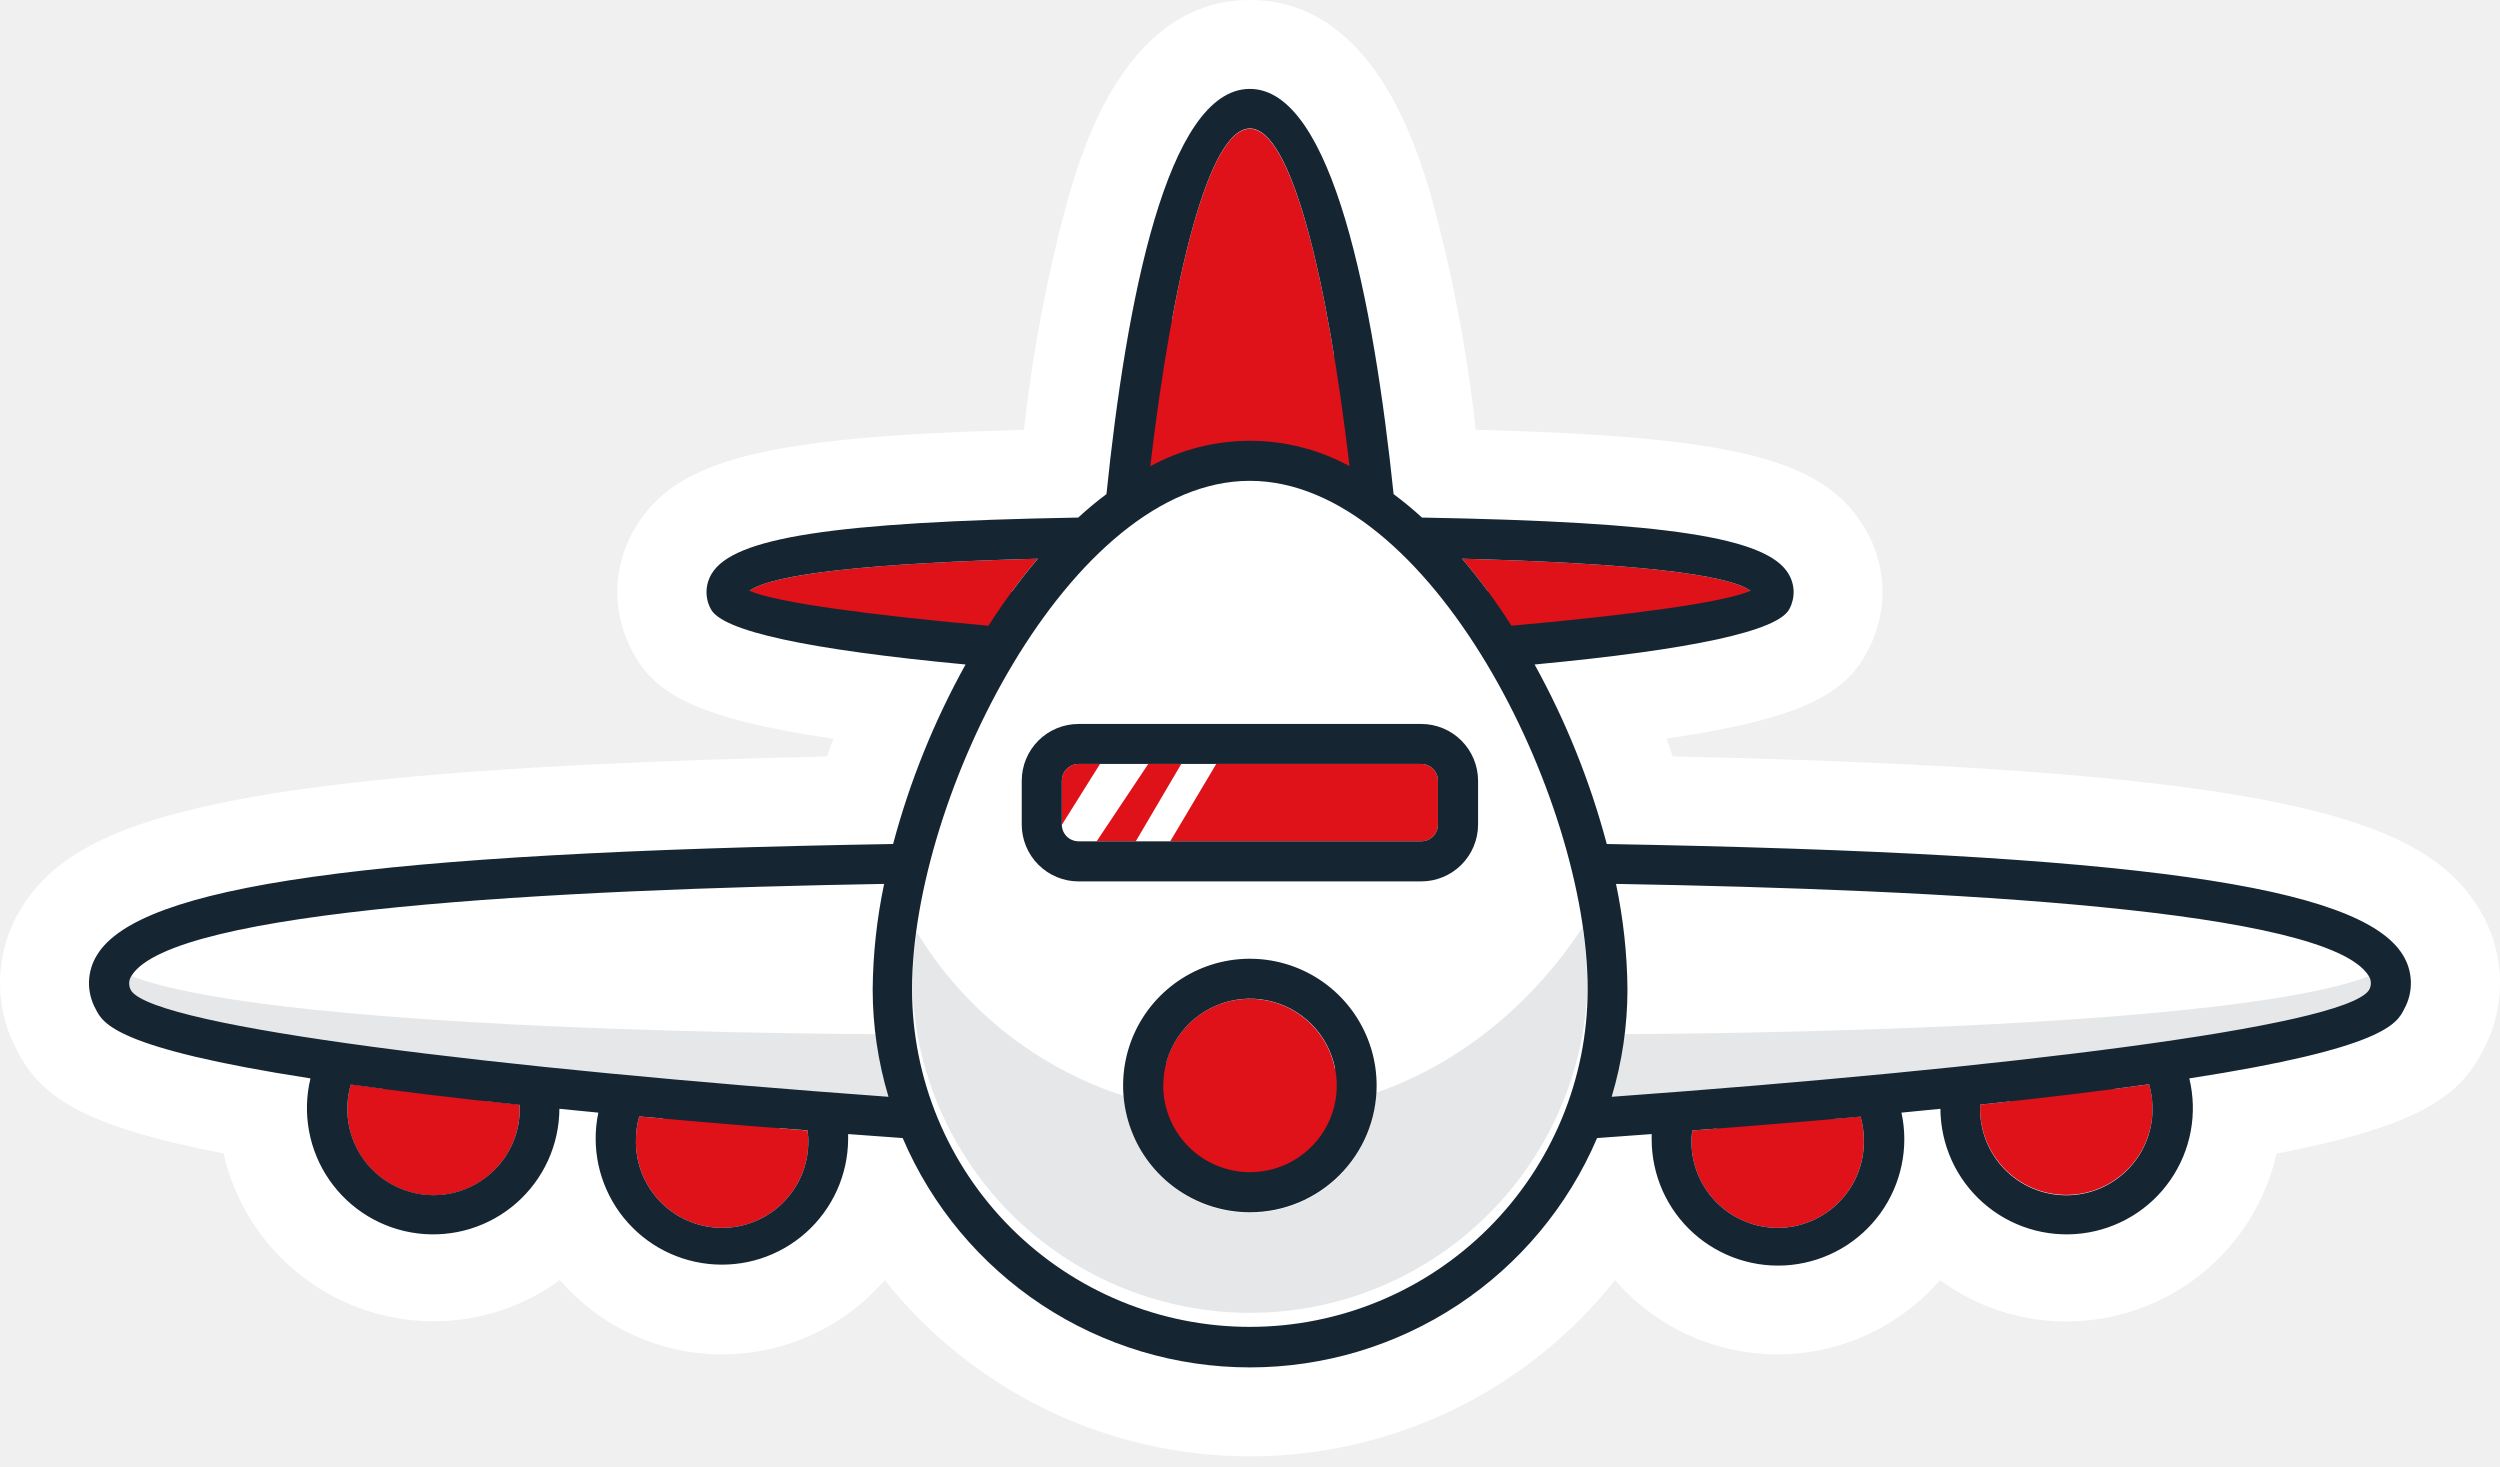
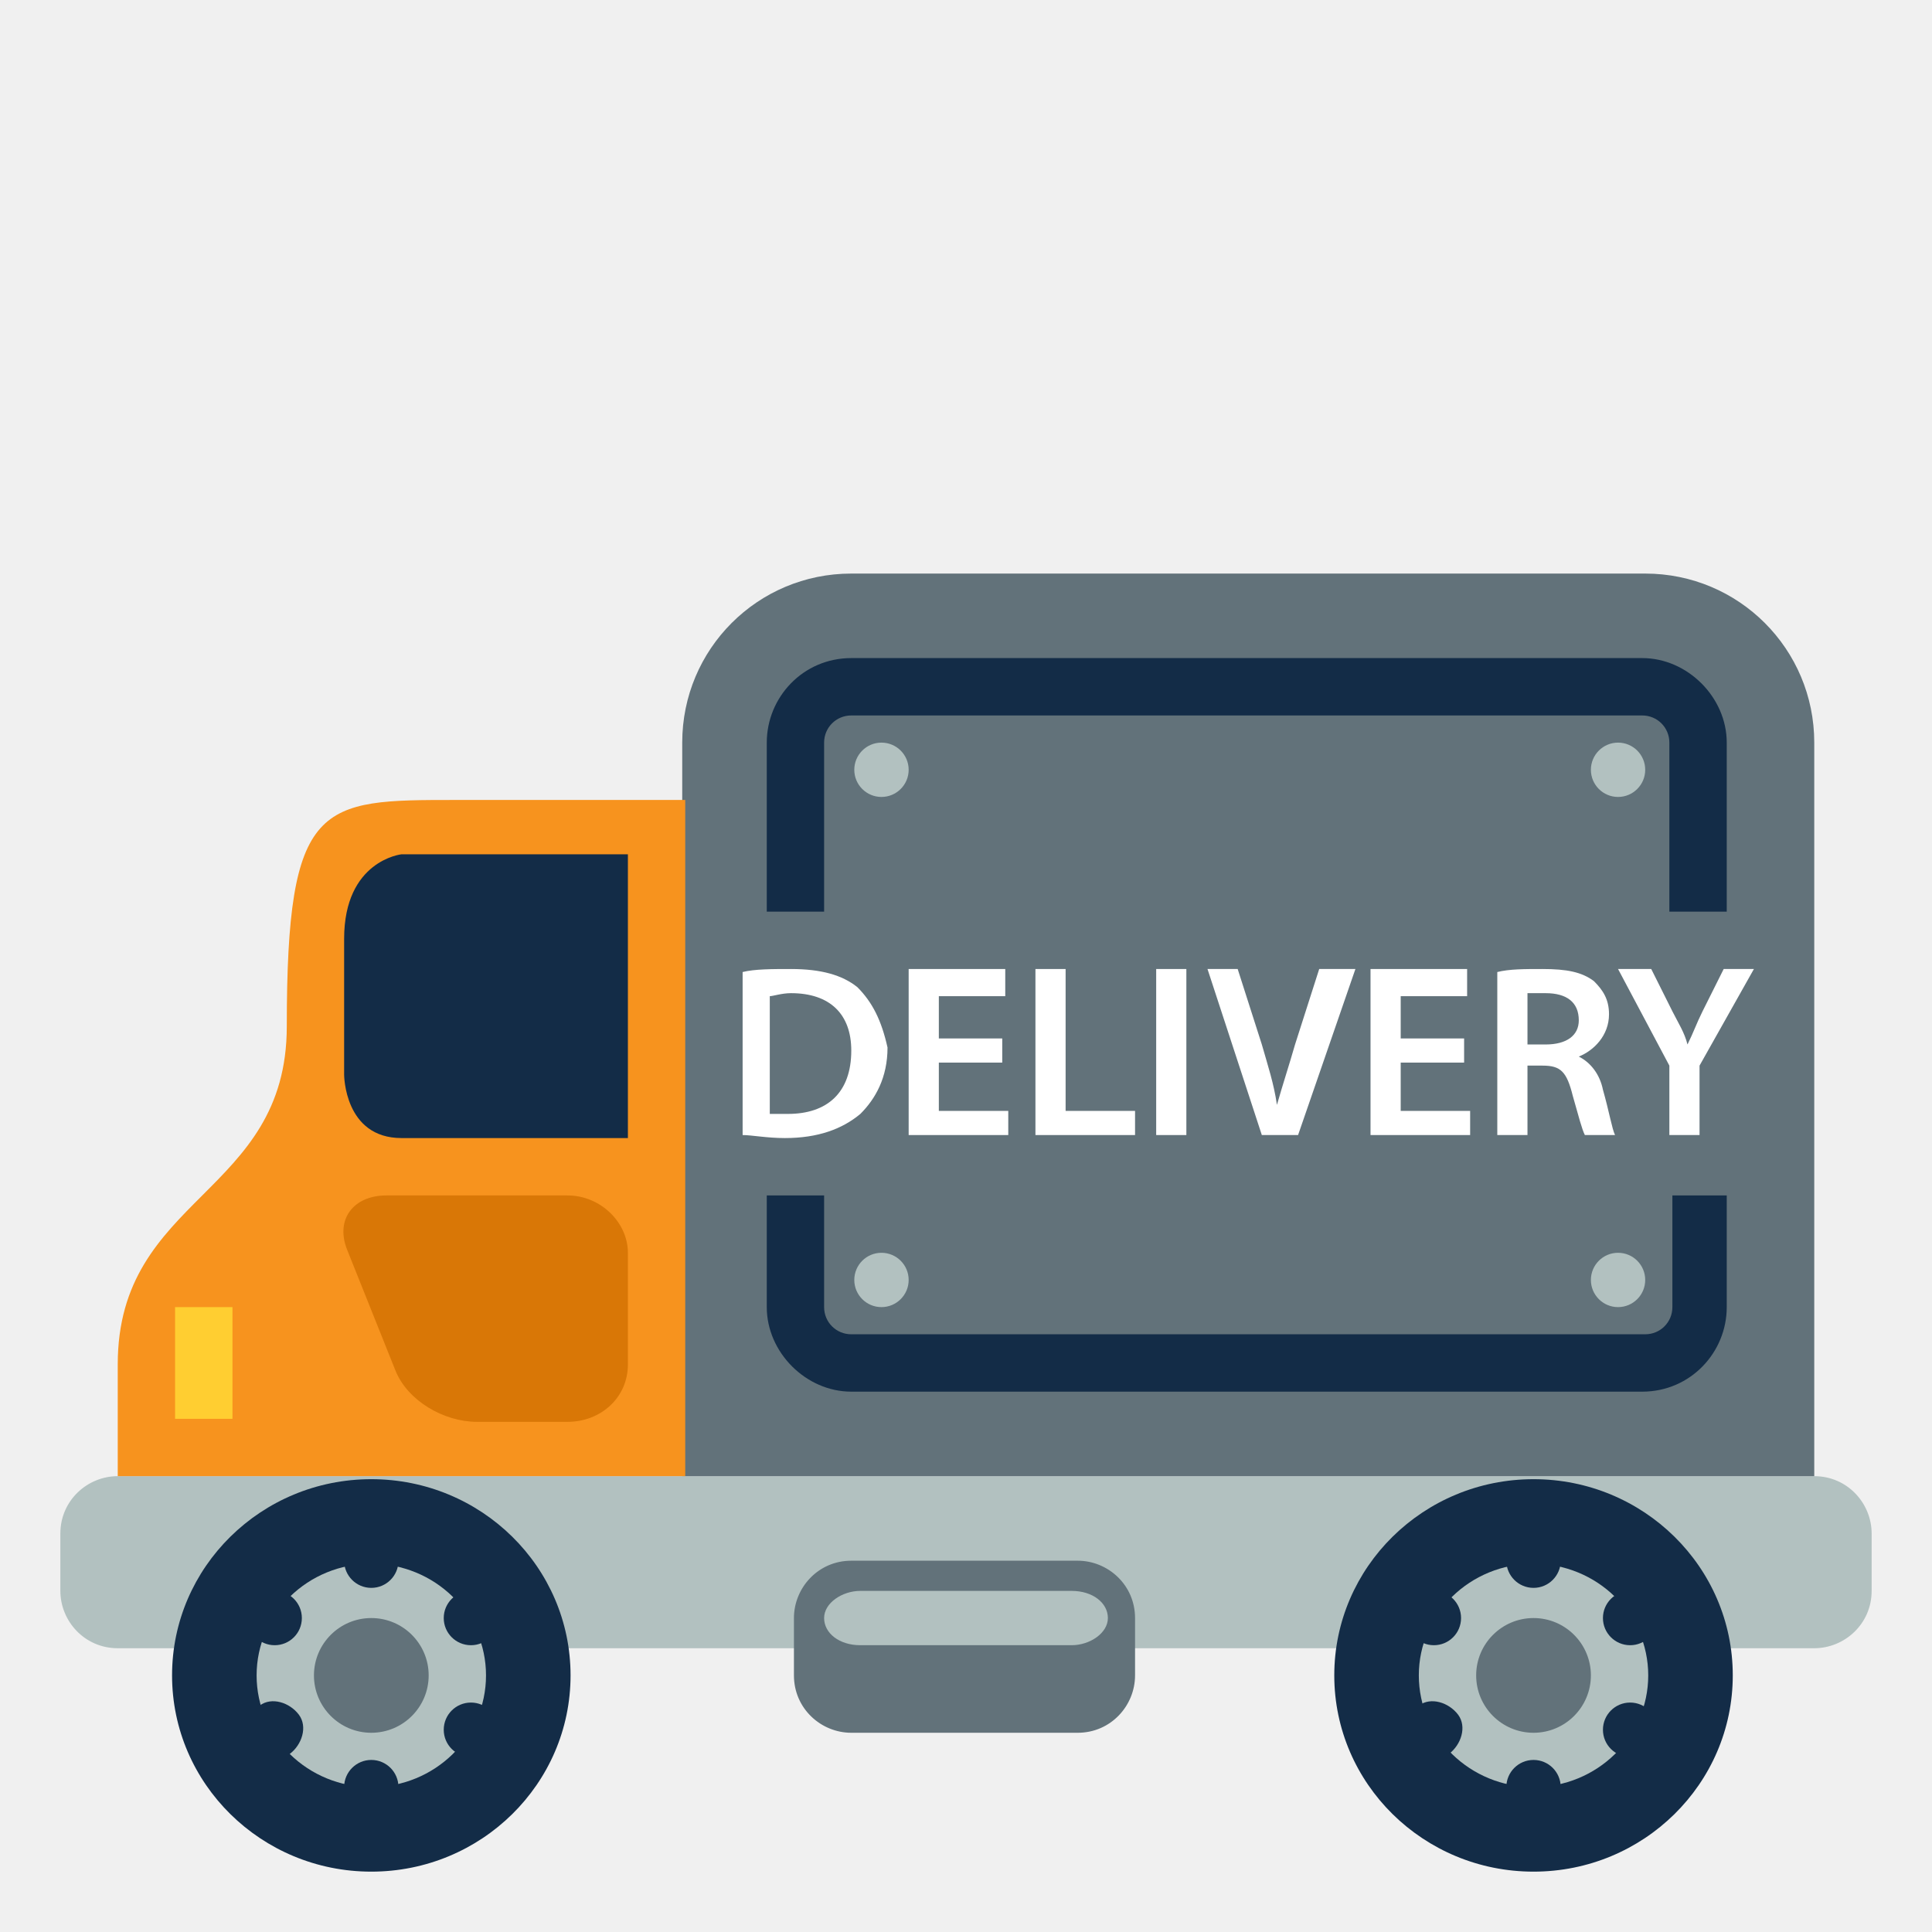
- <svg xmlns="http://www.w3.org/2000/svg" width="75" height="44" viewBox="0 0 75 44" fill="none">
-   <path d="M50.182 22.693C50.121 22.514 50.057 22.338 49.99 22.159C54.257 21.535 55.428 20.743 56.071 19.447C56.361 18.875 56.498 18.239 56.471 17.598C56.443 16.958 56.251 16.335 55.913 15.791C54.665 13.777 52.084 13.1 44.272 12.892C44.011 10.505 43.558 8.144 42.918 5.83C42.488 4.39 41.179 0 37.496 0C33.813 0 32.506 4.39 32.077 5.832C31.436 8.146 30.983 10.508 30.719 12.894C22.91 13.102 20.318 13.78 19.078 15.796C18.741 16.341 18.55 16.963 18.523 17.603C18.496 18.242 18.634 18.878 18.924 19.45C19.566 20.746 20.729 21.538 25.004 22.162C24.937 22.338 24.873 22.514 24.812 22.695C6.576 23.095 2.306 24.562 0.647 27.229C0.255 27.858 0.033 28.578 0.003 29.319C-0.026 30.06 0.138 30.795 0.479 31.453C1.186 32.869 2.383 33.768 6.707 34.603C7.03 36.031 7.83 37.307 8.974 38.222C10.118 39.137 11.538 39.636 13.003 39.638C14.366 39.641 15.695 39.208 16.795 38.403C17.401 39.102 18.149 39.663 18.99 40.047C19.831 40.432 20.744 40.631 21.669 40.631C22.594 40.631 23.508 40.432 24.348 40.047C25.189 39.663 25.938 39.102 26.543 38.403C27.853 40.052 29.518 41.384 31.415 42.3C33.312 43.215 35.391 43.691 37.497 43.691C39.603 43.691 41.682 43.215 43.579 42.3C45.476 41.384 47.141 40.052 48.451 38.403C49.056 39.102 49.805 39.663 50.646 40.047C51.487 40.432 52.401 40.631 53.325 40.631C54.25 40.631 55.163 40.432 56.004 40.047C56.845 39.663 57.594 39.102 58.199 38.403C59.3 39.211 60.631 39.646 61.996 39.643C63.462 39.642 64.883 39.143 66.028 38.228C67.172 37.314 67.972 36.037 68.296 34.608C72.619 33.773 73.816 32.875 74.52 31.456C74.862 30.799 75.026 30.064 74.997 29.323C74.968 28.583 74.746 27.863 74.355 27.234C72.688 24.557 68.418 23.093 50.182 22.693Z" fill="white" />
-   <path d="M34.507 13.998C35.424 13.497 36.453 13.234 37.498 13.234C38.543 13.234 39.572 13.497 40.489 13.998C39.822 8.339 38.736 3.864 37.496 3.864C36.256 3.864 35.174 8.337 34.507 13.998Z" fill="#DF1119" />
-   <path d="M10.42 33.189C10.409 33.536 10.467 33.881 10.592 34.205C10.717 34.528 10.906 34.823 11.147 35.072C11.388 35.321 11.677 35.519 11.996 35.654C12.316 35.79 12.659 35.859 13.006 35.859C13.352 35.859 13.695 35.79 14.015 35.654C14.334 35.519 14.623 35.321 14.864 35.072C15.105 34.823 15.294 34.528 15.419 34.205C15.544 33.881 15.602 33.536 15.591 33.189C15.591 33.173 15.591 33.157 15.591 33.139C13.602 32.931 11.93 32.725 10.524 32.528C10.461 32.743 10.426 32.965 10.42 33.189Z" fill="#DF1119" />
-   <path d="M19.177 33.493C19.114 33.712 19.081 33.938 19.078 34.166C19.067 34.512 19.125 34.857 19.25 35.181C19.375 35.504 19.564 35.799 19.805 36.048C20.046 36.297 20.335 36.495 20.654 36.631C20.974 36.766 21.317 36.836 21.663 36.836C22.01 36.836 22.353 36.766 22.673 36.631C22.992 36.495 23.281 36.297 23.522 36.048C23.763 35.799 23.952 35.504 24.077 35.181C24.202 34.857 24.26 34.512 24.249 34.166C24.249 34.08 24.233 34 24.225 33.915C23.124 33.832 22.001 33.739 20.878 33.648L19.177 33.493Z" fill="#DF1119" />
-   <path d="M26.644 32.904C26.331 31.859 26.171 30.774 26.169 29.683C26.183 28.618 26.303 27.558 26.526 26.517C16.566 26.69 5.191 27.282 3.949 29.272C3.903 29.34 3.878 29.421 3.878 29.504C3.878 29.587 3.903 29.667 3.949 29.736C4.767 30.824 14.894 32.048 26.644 32.904Z" fill="white" />
-   <path d="M59.404 33.189C59.394 33.563 59.465 33.935 59.612 34.278C59.76 34.622 59.98 34.93 60.257 35.18C60.535 35.431 60.864 35.618 61.221 35.73C61.578 35.841 61.955 35.873 62.325 35.825C62.696 35.777 63.052 35.648 63.368 35.449C63.685 35.25 63.954 34.985 64.158 34.671C64.362 34.358 64.496 34.004 64.55 33.634C64.604 33.264 64.577 32.887 64.472 32.528C63.063 32.725 61.391 32.931 59.404 33.139C59.41 33.157 59.404 33.173 59.404 33.189Z" fill="#DF1119" />
-   <path d="M50.768 33.915C50.768 34 50.744 34.08 50.744 34.166C50.733 34.512 50.791 34.857 50.916 35.181C51.041 35.504 51.23 35.799 51.471 36.048C51.712 36.297 52.001 36.495 52.32 36.631C52.639 36.766 52.983 36.836 53.329 36.836C53.676 36.836 54.019 36.766 54.338 36.631C54.658 36.495 54.947 36.297 55.188 36.048C55.429 35.799 55.617 35.504 55.742 35.181C55.867 34.857 55.926 34.512 55.915 34.166C55.912 33.938 55.879 33.712 55.816 33.493L54.115 33.643C52.992 33.739 51.861 33.832 50.768 33.915Z" fill="#DF1119" />
-   <path d="M71.065 29.72C71.109 29.654 71.133 29.576 71.133 29.496C71.133 29.416 71.109 29.338 71.065 29.272C69.83 27.282 58.448 26.69 48.487 26.517C48.706 27.558 48.821 28.619 48.831 29.683C48.83 30.774 48.67 31.859 48.356 32.904C60.101 32.048 70.23 30.821 71.065 29.72Z" fill="white" />
-   <path d="M31.135 16.761C26.068 16.897 23.169 17.22 22.481 17.724C23.281 18.079 26.124 18.455 29.652 18.772C30.099 18.068 30.595 17.396 31.135 16.761Z" fill="#DF1119" />
-   <path d="M43.861 16.761C44.401 17.396 44.897 18.068 45.344 18.772C48.872 18.455 51.707 18.079 52.515 17.724C51.824 17.22 48.928 16.897 43.861 16.761Z" fill="#DF1119" />
-   <path d="M42.637 22.919H32.356C32.079 22.919 31.855 23.144 31.855 23.421V24.738C31.855 25.015 32.079 25.239 32.356 25.239H42.637C42.914 25.239 43.139 25.015 43.139 24.738V23.421C43.139 23.144 42.914 22.919 42.637 22.919Z" fill="#DF1119" />
-   <path d="M47.622 29.682C47.622 23.938 42.891 14.436 37.487 14.436C32.084 14.436 27.353 23.938 27.353 29.682C27.465 32.292 28.581 34.758 30.468 36.566C32.354 38.373 34.866 39.382 37.478 39.382C40.091 39.382 42.602 38.373 44.489 36.566C46.375 34.758 47.491 32.292 47.603 29.682H47.622ZM32.356 26.442C31.905 26.441 31.472 26.262 31.152 25.942C30.833 25.623 30.653 25.19 30.652 24.738V23.421C30.653 22.969 30.833 22.536 31.152 22.217C31.472 21.898 31.905 21.719 32.356 21.719H42.637C43.089 21.719 43.522 21.898 43.841 22.217C44.161 22.536 44.341 22.969 44.341 23.421V24.738C44.341 25.19 44.161 25.623 43.842 25.942C43.522 26.262 43.089 26.441 42.637 26.442H32.356ZM37.495 36.368C36.743 36.368 36.008 36.145 35.383 35.727C34.757 35.309 34.27 34.716 33.982 34.021C33.694 33.326 33.619 32.561 33.766 31.823C33.912 31.086 34.275 30.408 34.806 29.876C35.338 29.344 36.016 28.982 36.754 28.835C37.491 28.689 38.256 28.764 38.951 29.052C39.646 29.34 40.24 29.827 40.657 30.453C41.075 31.078 41.298 31.813 41.298 32.565C41.298 33.574 40.897 34.541 40.184 35.254C39.471 35.967 38.504 36.368 37.495 36.368Z" fill="white" />
-   <path d="M37.495 35.166C38.931 35.166 40.096 34.002 40.096 32.565C40.096 31.129 38.931 29.965 37.495 29.965C36.059 29.965 34.895 31.129 34.895 32.565C34.895 34.002 36.059 35.166 37.495 35.166Z" fill="#DF1119" />
-   <path d="M48.432 31.024C48.432 31.024 67.988 31.024 71.546 29.069C71.546 29.069 72.434 30.224 71.1 30.581C69.767 30.939 47.81 33.691 47.81 33.691L48.432 31.024Z" fill="#E6E7E8" />
-   <path d="M26.588 31.024C26.588 31.024 7.029 31.024 3.474 29.069C3.474 29.069 2.586 30.224 3.919 30.581C5.253 30.939 27.209 33.691 27.209 33.691L26.588 31.024Z" fill="#E6E7E8" />
-   <path d="M47.623 29.683C47.618 29.058 47.569 28.434 47.477 27.816C46.615 29.149 44.631 31.611 41.289 32.781C41.24 33.745 40.825 34.654 40.129 35.324C39.433 35.993 38.509 36.372 37.544 36.384C36.578 36.395 35.645 36.039 34.933 35.388C34.221 34.736 33.783 33.837 33.71 32.875C31.116 32.034 28.911 30.287 27.499 27.954C27.418 28.528 27.376 29.106 27.373 29.685C27.486 32.295 28.601 34.761 30.488 36.568C32.374 38.376 34.886 39.385 37.498 39.385C40.111 39.385 42.622 38.376 44.509 36.568C46.395 34.761 47.511 32.295 47.623 29.685V29.683Z" fill="#E6E7E8" />
-   <path d="M34.92 31.736C34.92 31.736 35.633 33.515 37.587 33.603C39.542 33.691 40.521 31.203 40.521 31.203C40.521 31.203 42.121 35.736 37.499 35.736C32.878 35.736 34.387 32.091 34.92 31.736Z" fill="#DF1119" />
-   <path d="M22.48 17.724C22.48 17.724 29.948 18.135 31.014 17.602C32.081 17.068 29.681 19.823 29.681 19.823C29.681 19.823 21.773 19.447 22.48 17.724Z" fill="#DF1119" />
-   <path d="M52.661 17.724C52.661 17.724 45.194 18.135 44.127 17.602C43.06 17.068 45.461 19.823 45.461 19.823C45.461 19.823 53.365 19.447 52.661 17.724Z" fill="#DF1119" />
-   <path d="M35.099 8.622C35.099 8.622 35.011 12.534 37.678 12.534C40.345 12.534 40.254 9.155 40.254 9.155L41.233 15.201C41.233 15.201 39.633 13.601 37.411 13.78C35.19 13.959 33.411 15.735 33.411 15.735C33.411 15.735 33.944 9.601 35.099 8.622Z" fill="#DF1119" />
-   <path d="M11.541 32.357C11.541 32.357 11.095 34.403 12.784 34.67C14.472 34.936 14.65 32.624 14.65 32.624L11.541 32.357Z" fill="#DF1119" />
-   <path d="M19.899 32.95C19.899 32.95 19.593 35.47 21.681 35.675C23.769 35.88 23.358 33.16 23.358 33.16L19.899 32.95Z" fill="#DF1119" />
-   <path d="M63.343 32.357C63.343 32.357 63.788 34.403 62.097 34.67C60.406 34.936 60.23 32.624 60.23 32.624L63.343 32.357Z" fill="#DF1119" />
-   <path d="M54.986 32.95C54.986 32.95 55.3 35.467 53.201 35.675C51.102 35.883 51.527 33.16 51.527 33.16L54.986 32.95Z" fill="#DF1119" />
-   <path d="M31.86 24.738L33.324 22.402L34.525 22.802L32.391 26.002C32.391 26.002 31.327 25.21 31.86 24.738Z" fill="white" />
-   <path d="M33.676 25.914L35.585 22.669L36.609 22.714L34.785 25.781L33.676 25.914Z" fill="white" />
-   <path d="M48.203 25.32C47.704 23.443 46.977 21.634 46.038 19.935C50.782 19.487 53.353 18.93 53.684 18.265C53.772 18.1 53.814 17.914 53.808 17.727C53.801 17.54 53.745 17.358 53.646 17.199C52.987 16.132 50.067 15.657 42.659 15.527C42.387 15.278 42.103 15.043 41.808 14.823C41.21 9.089 39.984 2.667 37.495 2.667C35.007 2.667 33.783 9.089 33.194 14.823C32.906 15.038 32.623 15.272 32.346 15.527C24.937 15.657 22.014 16.137 21.358 17.199C21.259 17.358 21.203 17.54 21.196 17.727C21.19 17.914 21.233 18.1 21.321 18.265C21.651 18.93 24.222 19.487 28.967 19.935C28.024 21.634 27.294 23.442 26.793 25.32C10.917 25.586 4.194 26.576 2.917 28.64C2.763 28.883 2.678 29.162 2.67 29.45C2.662 29.737 2.732 30.021 2.871 30.272C3.085 30.699 3.458 31.445 9.314 32.352C9.189 32.871 9.174 33.411 9.272 33.937C9.369 34.462 9.577 34.961 9.881 35.4C10.186 35.84 10.579 36.21 11.037 36.486C11.494 36.762 12.005 36.939 12.536 37.003C13.066 37.068 13.604 37.02 14.115 36.862C14.625 36.704 15.097 36.44 15.498 36.086C15.899 35.733 16.22 35.299 16.442 34.813C16.663 34.326 16.779 33.798 16.782 33.264L17.95 33.379C17.842 33.897 17.843 34.431 17.954 34.949C18.066 35.466 18.284 35.954 18.595 36.382C18.907 36.809 19.304 37.167 19.762 37.432C20.22 37.696 20.729 37.862 21.255 37.918C21.781 37.974 22.313 37.92 22.817 37.758C23.32 37.596 23.784 37.33 24.179 36.978C24.573 36.626 24.89 36.194 25.108 35.712C25.326 35.23 25.44 34.708 25.444 34.179C25.444 34.126 25.444 34.075 25.444 34.022L27.081 34.142C27.952 36.183 29.404 37.923 31.255 39.147C33.107 40.37 35.278 41.022 37.497 41.022C39.716 41.022 41.886 40.37 43.738 39.147C45.59 37.923 47.041 36.183 47.912 34.142L49.55 34.022C49.55 34.075 49.55 34.126 49.55 34.179C49.55 34.71 49.662 35.236 49.878 35.722C50.095 36.207 50.411 36.642 50.806 36.997C51.202 37.352 51.667 37.62 52.173 37.784C52.679 37.948 53.213 38.003 53.742 37.947C54.27 37.89 54.781 37.723 55.241 37.457C55.701 37.19 56.099 36.829 56.411 36.399C56.722 35.968 56.939 35.476 57.048 34.956C57.158 34.436 57.156 33.898 57.044 33.379L58.212 33.264C58.215 33.798 58.331 34.326 58.552 34.813C58.773 35.299 59.095 35.733 59.496 36.086C59.897 36.44 60.368 36.704 60.879 36.862C61.389 37.02 61.928 37.068 62.458 37.003C62.988 36.939 63.499 36.762 63.957 36.486C64.414 36.21 64.808 35.84 65.112 35.4C65.416 34.961 65.624 34.462 65.722 33.937C65.82 33.411 65.805 32.871 65.679 32.352C71.546 31.445 71.912 30.699 72.125 30.272C72.265 30.021 72.334 29.737 72.326 29.45C72.318 29.162 72.233 28.883 72.08 28.64C70.797 26.576 64.079 25.602 48.203 25.32ZM64.575 33.19C64.586 33.536 64.528 33.881 64.403 34.205C64.278 34.528 64.089 34.823 63.848 35.072C63.607 35.321 63.318 35.519 62.999 35.654C62.679 35.79 62.336 35.859 61.989 35.859C61.643 35.859 61.3 35.79 60.98 35.654C60.661 35.519 60.372 35.321 60.131 35.072C59.89 34.823 59.701 34.528 59.576 34.205C59.452 33.881 59.393 33.536 59.404 33.19C59.404 33.173 59.404 33.157 59.404 33.139C61.394 32.931 63.066 32.725 64.471 32.528C64.534 32.743 64.569 32.965 64.575 33.19ZM48.35 32.904C48.663 31.859 48.823 30.774 48.824 29.683C48.815 28.619 48.699 27.558 48.48 26.517C58.441 26.69 69.816 27.282 71.058 29.272C71.103 29.338 71.126 29.416 71.126 29.496C71.126 29.576 71.103 29.654 71.058 29.72C70.229 30.821 60.1 32.048 48.35 32.904ZM55.916 34.166C55.927 34.512 55.868 34.857 55.743 35.181C55.618 35.504 55.43 35.799 55.188 36.048C54.947 36.297 54.658 36.495 54.339 36.63C54.02 36.766 53.677 36.836 53.33 36.836C52.983 36.836 52.64 36.766 52.321 36.63C52.002 36.495 51.713 36.297 51.472 36.048C51.231 35.799 51.042 35.504 50.917 35.181C50.792 34.857 50.733 34.512 50.745 34.166C50.745 34.08 50.761 34 50.769 33.915C51.87 33.832 52.993 33.739 54.115 33.648L55.817 33.499C55.879 33.716 55.913 33.94 55.916 34.166ZM37.495 39.806C34.808 39.806 32.23 38.738 30.329 36.838C28.429 34.937 27.361 32.36 27.361 29.672C27.361 23.927 32.092 14.425 37.495 14.425C42.899 14.425 47.63 23.927 47.63 29.672C47.63 32.36 46.562 34.937 44.661 36.838C42.761 38.738 40.183 39.806 37.495 39.806ZM24.249 34.166C24.26 34.512 24.201 34.857 24.077 35.181C23.952 35.504 23.763 35.799 23.522 36.048C23.281 36.297 22.992 36.495 22.673 36.63C22.353 36.766 22.01 36.836 21.663 36.836C21.317 36.836 20.974 36.766 20.654 36.63C20.335 36.495 20.046 36.297 19.805 36.048C19.564 35.799 19.375 35.504 19.25 35.181C19.125 34.857 19.067 34.512 19.078 34.166C19.081 33.938 19.114 33.712 19.177 33.493L20.878 33.643C22.001 33.739 23.124 33.832 24.225 33.91C24.233 34 24.249 34.08 24.249 34.166ZM3.946 29.736C3.9 29.667 3.875 29.587 3.875 29.504C3.875 29.421 3.9 29.34 3.946 29.272C5.178 27.282 16.563 26.69 26.524 26.517C26.305 27.558 26.19 28.619 26.18 29.683C26.181 30.774 26.341 31.859 26.655 32.904C14.894 32.048 4.767 30.824 3.946 29.736ZM15.592 33.19C15.604 33.563 15.534 33.935 15.387 34.28C15.241 34.624 15.021 34.933 14.744 35.184C14.467 35.435 14.138 35.623 13.781 35.736C13.424 35.848 13.047 35.881 12.676 35.833C12.305 35.785 11.948 35.657 11.631 35.458C11.314 35.259 11.044 34.994 10.84 34.681C10.635 34.367 10.501 34.013 10.447 33.643C10.393 33.273 10.419 32.895 10.525 32.536C11.933 32.733 13.605 32.939 15.592 33.147C15.592 33.157 15.592 33.173 15.592 33.19ZM40.49 13.988C39.573 13.486 38.545 13.224 37.499 13.224C36.454 13.224 35.426 13.486 34.508 13.988C35.175 8.326 36.258 3.854 37.498 3.854C38.738 3.854 39.821 8.337 40.488 13.996L40.49 13.988ZM43.861 16.761C48.928 16.897 51.827 17.22 52.515 17.724C51.715 18.079 48.872 18.455 45.344 18.772C44.897 18.068 44.402 17.396 43.861 16.761ZM31.138 16.761C30.597 17.396 30.102 18.068 29.655 18.772C26.127 18.455 23.289 18.079 22.483 17.724C23.169 17.22 26.07 16.897 31.135 16.761H31.138Z" fill="#152532" />
-   <path d="M42.637 26.442C43.089 26.442 43.522 26.262 43.842 25.942C44.161 25.623 44.341 25.19 44.342 24.738V23.421C44.341 22.969 44.161 22.536 43.841 22.217C43.522 21.898 43.089 21.719 42.637 21.719H32.356C31.905 21.719 31.472 21.898 31.152 22.217C30.833 22.536 30.653 22.969 30.652 23.421V24.738C30.653 25.19 30.833 25.623 31.152 25.942C31.472 26.262 31.905 26.442 32.356 26.442H42.637ZM32.356 25.239C32.224 25.239 32.096 25.187 32.002 25.093C31.908 24.998 31.855 24.871 31.855 24.738V23.421C31.855 23.288 31.908 23.16 32.002 23.066C32.096 22.972 32.224 22.919 32.356 22.919H42.637C42.77 22.919 42.898 22.972 42.992 23.066C43.086 23.16 43.139 23.288 43.139 23.421V24.738C43.139 24.871 43.086 24.998 42.992 25.093C42.898 25.187 42.77 25.239 42.637 25.239H32.356Z" fill="#152532" />
-   <path d="M41.299 32.565C41.299 31.813 41.076 31.078 40.658 30.453C40.24 29.827 39.646 29.34 38.951 29.052C38.257 28.764 37.492 28.689 36.754 28.835C36.017 28.982 35.339 29.345 34.807 29.876C34.275 30.408 33.913 31.086 33.766 31.823C33.62 32.561 33.695 33.326 33.983 34.021C34.27 34.716 34.758 35.31 35.383 35.727C36.009 36.145 36.744 36.368 37.496 36.368C38.505 36.368 39.471 35.967 40.184 35.254C40.898 34.541 41.298 33.574 41.299 32.565ZM34.899 32.565C34.898 32.05 35.05 31.547 35.336 31.118C35.622 30.69 36.028 30.356 36.504 30.159C36.98 29.961 37.503 29.909 38.009 30.01C38.514 30.11 38.978 30.358 39.342 30.722C39.706 31.086 39.954 31.55 40.054 32.056C40.155 32.561 40.103 33.084 39.906 33.56C39.708 34.036 39.374 34.442 38.946 34.728C38.517 35.014 38.014 35.166 37.499 35.166C36.809 35.165 36.148 34.891 35.66 34.404C35.172 33.916 34.897 33.255 34.896 32.565H34.899Z" fill="#152532" />
+ <svg xmlns="http://www.w3.org/2000/svg" width="50" height="50" viewBox="0 0 50 50" fill="none">
+   <path d="M48.438 39.688C48.438 38.906 47.812 38.203 46.953 38.203H3.047C2.266 38.203 1.562 38.828 1.562 39.688V41.172C1.562 41.953 2.188 42.656 3.047 42.656H46.953C47.734 42.656 48.438 42.031 48.438 41.172V39.688Z" fill="#B2C1C0" />
+   <path d="M9.609 48.438C12.457 48.438 14.766 46.164 14.766 43.359C14.766 40.555 12.457 38.281 9.609 38.281C6.762 38.281 4.453 40.555 4.453 43.359C4.453 46.164 6.762 48.438 9.609 48.438Z" fill="#132C47" />
+   <path d="M9.609 46.25C11.249 46.25 12.578 44.956 12.578 43.359C12.578 41.763 11.249 40.469 9.609 40.469C7.97 40.469 6.641 41.763 6.641 43.359C6.641 44.956 7.97 46.25 9.609 46.25Z" fill="#B2C1C0" />
+   <path d="M39.688 48.438C42.535 48.438 44.844 46.164 44.844 43.359C44.844 40.555 42.535 38.281 39.688 38.281C36.84 38.281 34.531 40.555 34.531 43.359C34.531 46.164 36.84 48.438 39.688 48.438Z" fill="#132C47" />
+   <path d="M39.688 46.25C41.327 46.25 42.656 44.956 42.656 43.359C42.656 41.763 41.327 40.469 39.688 40.469C38.048 40.469 36.719 41.763 36.719 43.359C36.719 44.956 38.048 46.25 39.688 46.25Z" fill="#B2C1C0" />
+   <path d="M42.578 14.844H22.031C19.609 14.844 17.656 16.797 17.656 19.219V38.203H46.953V19.219C46.953 16.797 45 14.844 42.578 14.844Z" fill="#62727A" />
+   <path d="M11.797 20.703C8.281 20.703 7.422 20.703 7.422 26.562C7.422 30.938 3.047 30.938 3.047 35.312V38.203H17.734V20.703H11.797Z" fill="#F7931E" />
+   <path d="M4.531 33.828H6.016V36.719H4.531V33.828Z" fill="#FFCE31" />
+   <path d="M10 30.938C9.141 30.938 8.672 31.562 8.984 32.344L10.234 35.469C10.547 36.25 11.484 36.797 12.344 36.797H14.688C15.547 36.797 16.25 36.172 16.25 35.312V32.422C16.25 31.641 15.547 30.938 14.688 30.938H10Z" fill="#D97706" />
+   <path d="M16.25 22.109H10.391C10.391 22.109 8.906 22.266 8.906 24.297V27.812C8.906 27.812 8.906 29.453 10.391 29.453H16.25V22.109Z" fill="#132C47" />
+   <path d="M9.609 41.094C9.998 41.094 10.312 40.779 10.312 40.391C10.312 40.002 9.998 39.688 9.609 39.688C9.221 39.688 8.906 40.002 8.906 40.391C8.906 40.779 9.221 41.094 9.609 41.094Z" fill="#132C47" />
+   <path d="M7.109 42.578C7.498 42.578 7.812 42.263 7.812 41.875C7.812 41.487 7.498 41.172 7.109 41.172C6.721 41.172 6.406 41.487 6.406 41.875C6.406 42.263 6.721 42.578 7.109 42.578Z" fill="#132C47" />
+   <path d="M6.719 44.141C7.031 43.906 7.5 44.063 7.734 44.375C7.969 44.688 7.812 45.156 7.5 45.391C7.188 45.625 6.719 45.469 6.484 45.156C6.25 44.766 6.328 44.375 6.719 44.141Z" fill="#132C47" />
+   <path d="M9.609 46.953C9.998 46.953 10.312 46.638 10.312 46.25C10.312 45.862 9.998 45.547 9.609 45.547C9.221 45.547 8.906 45.862 8.906 46.25C8.906 46.638 9.221 46.953 9.609 46.953Z" fill="#132C47" />
+   <path d="M12.188 45.469C12.576 45.469 12.891 45.154 12.891 44.766C12.891 44.377 12.576 44.062 12.188 44.062C11.799 44.062 11.484 44.377 11.484 44.766C11.484 45.154 11.799 45.469 12.188 45.469Z" fill="#132C47" />
+   <path d="M12.188 42.578C12.576 42.578 12.891 42.263 12.891 41.875C12.891 41.487 12.576 41.172 12.188 41.172C11.799 41.172 11.484 41.487 11.484 41.875C11.484 42.263 11.799 42.578 12.188 42.578Z" fill="#132C47" />
+   <path d="M9.609 44.844C10.429 44.844 11.094 44.179 11.094 43.359C11.094 42.54 10.429 41.875 9.609 41.875C8.79 41.875 8.125 42.54 8.125 43.359C8.125 44.179 8.79 44.844 9.609 44.844Z" fill="#62727A" />
+   <path d="M39.688 41.094C40.076 41.094 40.391 40.779 40.391 40.391C40.391 40.002 40.076 39.688 39.688 39.688C39.299 39.688 38.984 40.002 38.984 40.391C38.984 40.779 39.299 41.094 39.688 41.094Z" fill="#132C47" />
+   <path d="M37.109 42.578C37.498 42.578 37.812 42.263 37.812 41.875C37.812 41.487 37.498 41.172 37.109 41.172C36.721 41.172 36.406 41.487 36.406 41.875C36.406 42.263 36.721 42.578 37.109 42.578Z" fill="#132C47" />
+   <path d="M36.719 44.141C37.031 43.906 37.5 44.063 37.735 44.375C37.969 44.688 37.813 45.156 37.5 45.391C37.188 45.625 36.719 45.469 36.485 45.156C36.25 44.766 36.406 44.375 36.719 44.141Z" fill="#132C47" />
+   <path d="M39.688 46.953C40.076 46.953 40.391 46.638 40.391 46.25C40.391 45.862 40.076 45.547 39.688 45.547C39.299 45.547 38.984 45.862 38.984 46.25C38.984 46.638 39.299 46.953 39.688 46.953Z" fill="#132C47" />
+   <path d="M42.188 45.469C42.576 45.469 42.891 45.154 42.891 44.766C42.891 44.377 42.576 44.062 42.188 44.062C41.799 44.062 41.484 44.377 41.484 44.766C41.484 45.154 41.799 45.469 42.188 45.469Z" fill="#132C47" />
+   <path d="M42.188 42.578C42.576 42.578 42.891 42.263 42.891 41.875C42.891 41.487 42.576 41.172 42.188 41.172C41.799 41.172 41.484 41.487 41.484 41.875C41.484 42.263 41.799 42.578 42.188 42.578Z" fill="#132C47" />
+   <path d="M39.688 44.844C40.507 44.844 41.172 44.179 41.172 43.359C41.172 42.54 40.507 41.875 39.688 41.875C38.868 41.875 38.203 42.54 38.203 43.359C38.203 44.179 38.868 44.844 39.688 44.844Z" fill="#62727A" />
+   <path d="M22.188 25.547C21.797 25.234 21.25 25.078 20.469 25.078C20 25.078 19.531 25.078 19.219 25.156V29.375C19.453 29.375 19.844 29.453 20.312 29.453C21.172 29.453 21.797 29.219 22.266 28.828C22.656 28.438 22.969 27.891 22.969 27.109C22.812 26.406 22.578 25.938 22.188 25.547ZM20.391 28.828H19.922V25.781C20 25.781 20.234 25.703 20.469 25.703C21.484 25.703 22.031 26.25 22.031 27.188C22.031 28.281 21.406 28.828 20.391 28.828Z" fill="white" />
+   <path d="M25.938 27.5H24.297V28.75H26.094V29.375H23.516V25.078H26.016V25.781H24.297V26.875H25.938V27.5Z" fill="white" />
+   <path d="M27.578 28.75V25.078H26.797V29.375H29.375V28.75H27.578Z" fill="white" />
+   <path d="M29.922 25.078H30.703V29.375H29.922V25.078Z" fill="white" />
+   <path d="M34.141 25.078L33.516 27.031C33.359 27.578 33.203 28.047 33.047 28.594C32.969 28.047 32.812 27.578 32.656 27.031L32.031 25.078H31.25L32.656 29.375H33.594L35.078 25.078H34.141Z" fill="white" />
+   <path d="M36.25 28.75V27.5H37.891V26.875H36.25V25.781H37.969V25.078H35.469V29.375H38.047V28.75H36.25Z" fill="white" />
+   <path d="M41.484 28.203C41.406 27.812 41.172 27.5 40.859 27.344C41.25 27.188 41.641 26.797 41.641 26.25C41.641 25.859 41.484 25.625 41.25 25.391C40.938 25.156 40.547 25.078 39.922 25.078C39.453 25.078 39.062 25.078 38.75 25.156V29.375H39.531V27.578H39.922C40.391 27.578 40.547 27.734 40.703 28.359C40.859 28.906 40.938 29.219 41.016 29.375H41.797C41.719 29.219 41.641 28.75 41.484 28.203ZM40 27.031H39.531V25.703H40C40.547 25.703 40.859 25.938 40.859 26.406C40.859 26.797 40.547 27.031 40 27.031Z" fill="white" />
+   <path d="M44.609 25.078L44.062 26.172C43.906 26.484 43.828 26.719 43.672 27.031C43.594 26.719 43.438 26.484 43.281 26.172L42.734 25.078H41.875L43.203 27.578V29.375H43.984V27.578L45.391 25.078H44.609Z" fill="white" />
+   <path d="M21.328 23.594V19.219C21.328 18.828 21.641 18.516 22.031 18.516H42.5C42.891 18.516 43.203 18.828 43.203 19.219V23.594H44.688V19.219C44.688 18.047 43.672 17.031 42.5 17.031H22.031C20.781 17.031 19.844 18.047 19.844 19.219V23.594H21.328Z" fill="#132C47" />
+   <path d="M43.281 30.938V33.828C43.281 34.219 42.969 34.531 42.578 34.531H22.031C21.641 34.531 21.328 34.219 21.328 33.828V30.938H19.844V33.828C19.844 35 20.859 36.016 22.031 36.016H42.5C43.75 36.016 44.688 35 44.688 33.828V30.938H43.281Z" fill="#132C47" />
+   <path d="M22.812 20.625C23.201 20.625 23.516 20.31 23.516 19.922C23.516 19.534 23.201 19.219 22.812 19.219C22.424 19.219 22.109 19.534 22.109 19.922C22.109 20.31 22.424 20.625 22.812 20.625Z" fill="#B2C1C0" />
+   <path d="M41.875 20.625C42.263 20.625 42.578 20.31 42.578 19.922C42.578 19.534 42.263 19.219 41.875 19.219C41.487 19.219 41.172 19.534 41.172 19.922C41.172 20.31 41.487 20.625 41.875 20.625Z" fill="#B2C1C0" />
+   <path d="M22.812 33.828C23.201 33.828 23.516 33.513 23.516 33.125C23.516 32.737 23.201 32.422 22.812 32.422C22.424 32.422 22.109 32.737 22.109 33.125C22.109 33.513 22.424 33.828 22.812 33.828Z" fill="#B2C1C0" />
+   <path d="M41.875 33.828C42.263 33.828 42.578 33.513 42.578 33.125C42.578 32.737 42.263 32.422 41.875 32.422C41.487 32.422 41.172 32.737 41.172 33.125C41.172 33.513 41.487 33.828 41.875 33.828Z" fill="#B2C1C0" />
+   <path d="M29.375 43.359C29.375 44.141 28.75 44.844 27.891 44.844H22.031C21.25 44.844 20.547 44.219 20.547 43.359V41.875C20.547 41.094 21.172 40.391 22.031 40.391H27.891C28.672 40.391 29.375 41.016 29.375 41.875V43.359Z" fill="#62727A" />
+   <path d="M22.266 41.172C21.797 41.172 21.328 41.484 21.328 41.875C21.328 42.266 21.719 42.578 22.266 42.578H27.734C28.203 42.578 28.672 42.266 28.672 41.875C28.672 41.484 28.281 41.172 27.734 41.172H22.266Z" fill="#B2C1C0" />
</svg>
